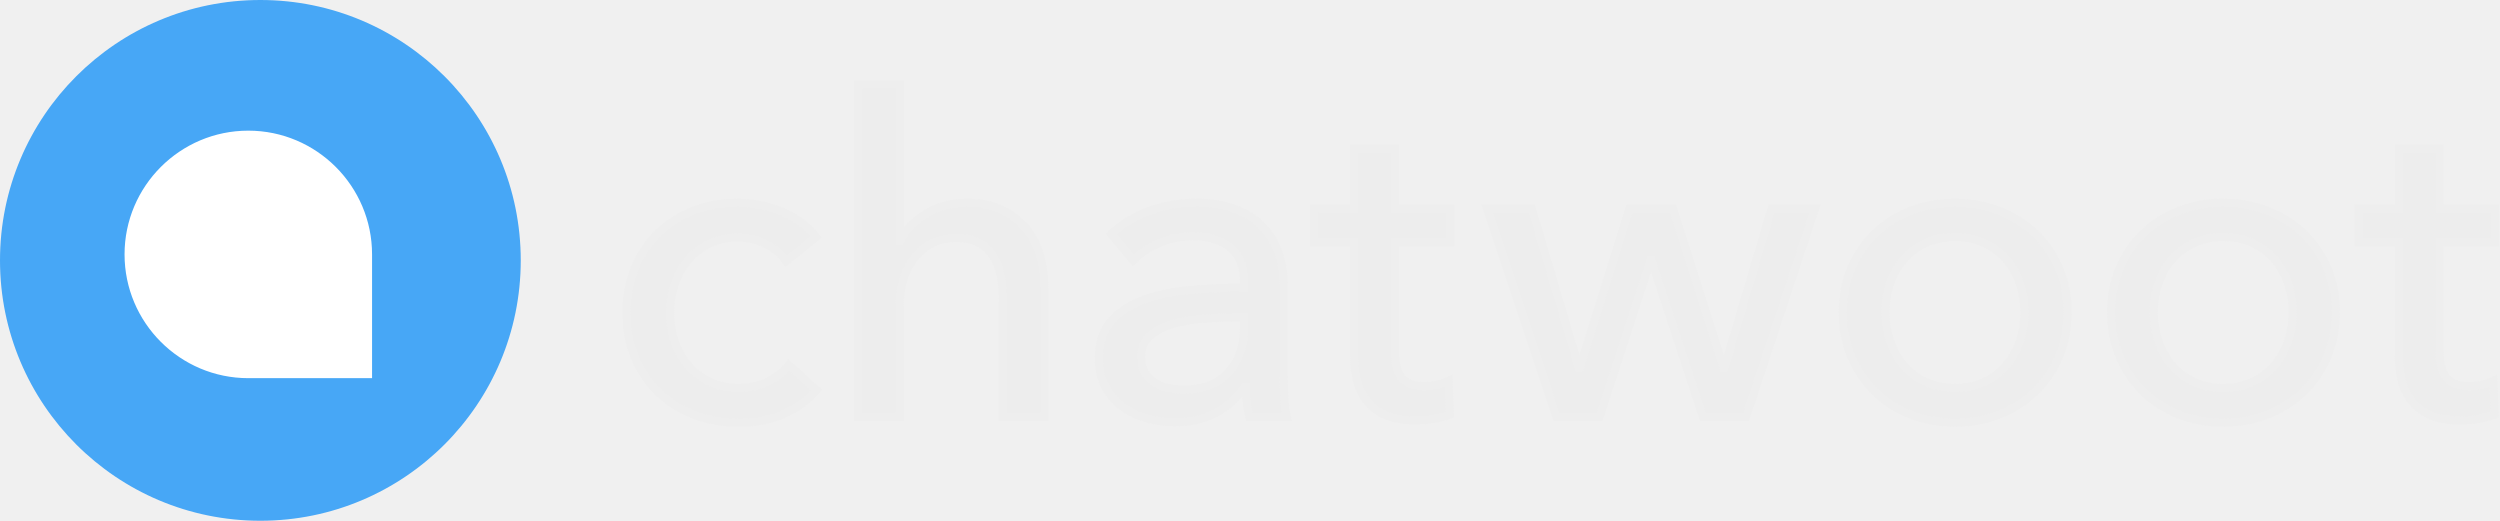
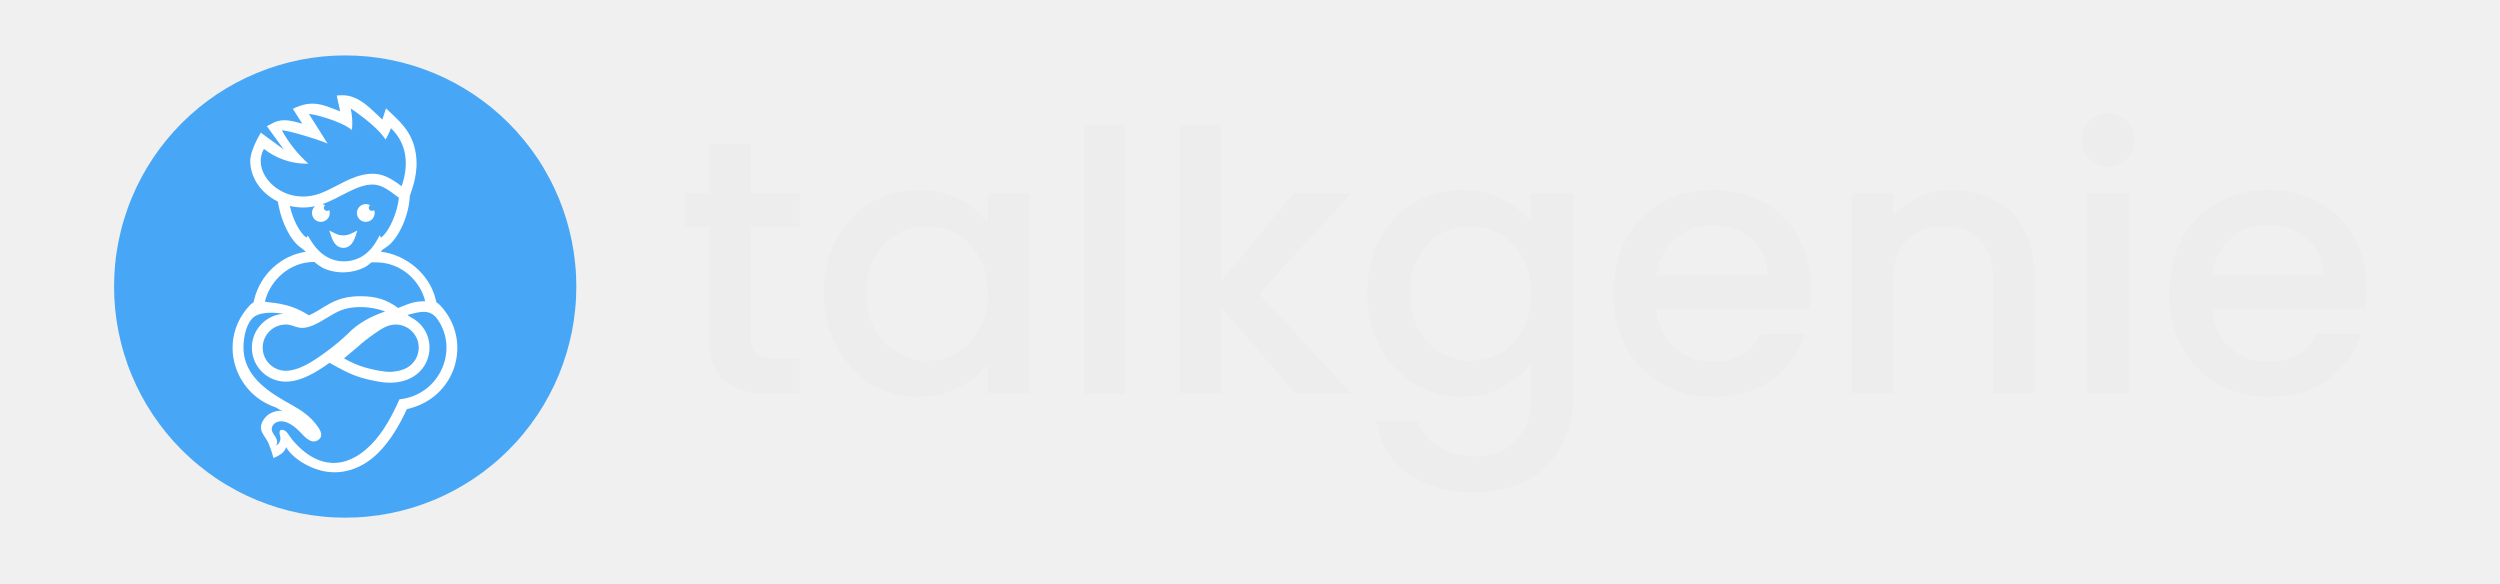
- <svg xmlns="http://www.w3.org/2000/svg" width="2458px" height="512px" viewBox="0 0 2458 512" version="1.1">
-   <g id="Page-1" stroke="none" stroke-width="1" fill="none" fill-rule="evenodd">
-     <g id="logo" fill-rule="nonzero">
-       <g id="woot-log">
-         <circle id="Oval" fill="#47A7F6" cx="256" cy="256" r="256" />
-         <path d="M362.808,368.808 L244.123,368.808 C178.699,368.808 125.457,315.562 125.457,250.122 C125.457,184.703 178.699,131.457 244.124,131.457 C309.565,131.457 362.808,184.703 362.808,250.122 L362.808,368.808 Z" id="Fill-1" stroke="#FFFFFF" stroke-width="6" fill="#FFFFFF" />
+ <svg xmlns="http://www.w3.org/2000/svg" width="300" zoomAndPan="magnify" viewBox="0 0 224.88 52.5" height="70" preserveAspectRatio="xMidYMid meet" version="1.0">
+   <defs>
+     <g />
+     <clipPath id="2a286e09fa">
+       <path d="M 10.207 4.988 L 51.809 4.988 L 51.809 46.59 L 10.207 46.59 Z M 10.207 4.988 " clip-rule="nonzero" />
+     </clipPath>
+     <clipPath id="9f6ee3658c">
+       <path d="M 20 8.57 L 42 8.57 L 42 42.742 L 20 42.742 Z M 20 8.57 " clip-rule="nonzero" />
+     </clipPath>
+   </defs>
+   <g clip-path="url(#2a286e09fa)">
+     <path fill="#47a7f6" d="M 51.809 25.789 C 51.809 26.469 51.777 27.148 51.707 27.828 C 51.641 28.504 51.543 29.18 51.41 29.848 C 51.277 30.516 51.109 31.176 50.914 31.828 C 50.715 32.48 50.484 33.121 50.227 33.75 C 49.965 34.379 49.676 34.992 49.352 35.594 C 49.031 36.195 48.684 36.777 48.305 37.344 C 47.926 37.91 47.52 38.457 47.086 38.984 C 46.656 39.512 46.199 40.016 45.715 40.496 C 45.234 40.98 44.73 41.438 44.203 41.867 C 43.676 42.301 43.129 42.707 42.562 43.086 C 41.996 43.465 41.414 43.812 40.812 44.133 C 40.211 44.457 39.598 44.746 38.969 45.008 C 38.34 45.266 37.699 45.496 37.047 45.695 C 36.395 45.891 35.734 46.059 35.066 46.191 C 34.398 46.324 33.723 46.422 33.047 46.488 C 32.367 46.559 31.688 46.59 31.008 46.59 C 30.324 46.59 29.648 46.559 28.969 46.488 C 28.289 46.422 27.617 46.324 26.949 46.191 C 26.281 46.059 25.621 45.891 24.969 45.695 C 24.316 45.496 23.676 45.266 23.047 45.008 C 22.418 44.746 21.801 44.457 21.203 44.133 C 20.602 43.812 20.016 43.465 19.449 43.086 C 18.883 42.707 18.336 42.301 17.812 41.867 C 17.285 41.438 16.781 40.98 16.297 40.496 C 15.816 40.016 15.359 39.512 14.926 38.984 C 14.496 38.457 14.09 37.91 13.711 37.344 C 13.332 36.777 12.984 36.195 12.66 35.594 C 12.34 34.992 12.051 34.379 11.789 33.75 C 11.527 33.121 11.301 32.48 11.102 31.828 C 10.902 31.176 10.738 30.516 10.605 29.848 C 10.473 29.18 10.371 28.504 10.305 27.828 C 10.238 27.148 10.207 26.469 10.207 25.789 C 10.207 25.105 10.238 24.426 10.305 23.75 C 10.371 23.07 10.473 22.398 10.605 21.73 C 10.738 21.062 10.902 20.402 11.102 19.75 C 11.301 19.098 11.527 18.457 11.789 17.828 C 12.051 17.199 12.34 16.582 12.66 15.984 C 12.984 15.383 13.332 14.797 13.711 14.23 C 14.09 13.664 14.496 13.117 14.926 12.594 C 15.359 12.066 15.816 11.562 16.297 11.078 C 16.781 10.598 17.285 10.141 17.812 9.707 C 18.336 9.277 18.883 8.871 19.449 8.492 C 20.016 8.113 20.602 7.766 21.203 7.441 C 21.801 7.121 22.418 6.832 23.047 6.57 C 23.676 6.309 24.316 6.082 24.969 5.883 C 25.621 5.684 26.281 5.52 26.949 5.387 C 27.617 5.254 28.289 5.152 28.969 5.086 C 29.648 5.02 30.324 4.988 31.008 4.988 C 31.688 4.988 32.367 5.02 33.047 5.086 C 33.723 5.152 34.398 5.254 35.066 5.387 C 35.734 5.52 36.395 5.684 37.047 5.883 C 37.699 6.082 38.34 6.309 38.969 6.57 C 39.598 6.832 40.211 7.121 40.812 7.441 C 41.414 7.766 41.996 8.113 42.562 8.492 C 43.129 8.871 43.676 9.277 44.203 9.707 C 44.73 10.141 45.234 10.598 45.715 11.078 C 46.199 11.562 46.656 12.066 47.086 12.594 C 47.52 13.117 47.926 13.664 48.305 14.23 C 48.684 14.797 49.031 15.383 49.352 15.984 C 49.676 16.582 49.965 17.199 50.227 17.828 C 50.484 18.457 50.715 19.098 50.914 19.75 C 51.109 20.402 51.277 21.062 51.41 21.73 C 51.543 22.398 51.641 23.07 51.707 23.75 C 51.777 24.426 51.809 25.105 51.809 25.789 Z M 51.809 25.789 " fill-opacity="1" fill-rule="nonzero" />
+   </g>
+   <g clip-path="url(#9f6ee3658c)">
+     <path fill="#ffffff" d="M 32.059 19.168 C 32.059 18.574 32.695 18.164 33.246 18.469 C 33.02 18.641 33.148 18.98 33.414 18.98 C 33.492 18.98 33.562 18.949 33.613 18.898 C 33.809 19.438 33.398 19.969 32.863 19.969 C 32.418 19.969 32.059 19.609 32.059 19.168 Z M 36.562 36.82 C 35.898 38.238 35.086 39.66 33.98 40.758 C 32.344 42.383 30.176 43 28.012 42.074 C 26.312 41.344 25.676 40.309 25.723 40.227 C 25.547 40.551 25.504 40.801 24.559 41.227 C 24.363 40.52 24.113 39.891 24.039 39.75 C 23.84 39.371 23.473 38.992 23.426 38.551 C 23.379 38.086 23.715 37.621 24.059 37.34 C 24.34 37.109 25.066 36.844 25.418 37.035 C 25.414 37.035 24.703 36.645 24.703 36.645 C 21.004 35.391 19.484 30.621 22.41 27.492 C 22.492 27.398 22.586 27.316 22.691 27.254 L 22.758 27.211 L 22.832 26.914 C 23.387 24.668 25.27 22.98 27.457 22.66 C 27.457 22.66 27.457 22.66 27.438 22.629 L 26.98 22.258 C 26.051 21.621 25.309 19.961 25.043 18.645 L 24.945 18.141 C 23.34 17.34 22.461 15.906 22.461 14.473 C 22.461 13.551 23.277 12.176 23.414 11.938 L 25.488 13.461 L 23.957 11.355 C 23.961 11.355 24.527 11.059 24.578 11.035 C 25.434 10.617 26.254 10.898 27.141 11.129 C 27.141 11.129 26.387 9.938 26.297 9.793 C 28.113 8.891 29.109 9.492 30.559 10.023 C 30.559 10.023 30.332 8.996 30.242 8.598 C 30.242 8.586 30.723 8.57 30.762 8.57 C 32.289 8.578 33.359 9.855 34.348 10.762 L 34.684 9.754 C 35.832 10.863 37.055 11.773 37.367 13.848 C 37.617 15.504 37.078 16.883 36.824 17.629 C 36.762 19.363 35.812 21.484 34.773 22.195 L 34.324 22.504 C 34.293 22.555 34.27 22.59 34.227 22.656 C 36.477 22.926 38.582 24.641 39.145 26.914 L 39.219 27.215 C 39.301 27.27 39.434 27.344 39.582 27.512 C 42.527 30.664 41.012 35.844 36.562 36.82 Z M 28.781 17.398 C 30.207 16.867 31.555 15.766 33.23 15.645 C 34.25 15.57 35.023 15.957 36.09 16.762 C 36.75 14.82 36.59 12.949 35.121 11.531 C 34.941 12.078 34.672 12.5 34.633 12.555 C 34.582 12.5 34.191 11.684 32.062 10.148 C 32.035 10.125 31.535 9.77 31.504 9.77 C 31.738 10.836 31.613 11.699 31.613 11.707 C 30.676 10.887 27.934 10.191 27.75 10.27 C 27.766 10.297 29.422 12.914 29.422 12.914 C 28.191 12.41 25.461 11.633 25.316 11.746 C 25.926 12.852 26.727 13.867 27.691 14.727 C 27.68 14.73 27.668 14.73 27.66 14.73 C 27.582 14.73 27.5 14.734 27.422 14.73 C 26.102 14.715 24.766 14.242 23.695 13.402 C 22.449 15.562 25.406 18.652 28.781 17.398 Z M 27.531 21.391 C 27.562 21.344 27.59 21.273 27.613 21.223 C 27.695 21.047 28.52 23.52 30.875 23.52 C 33.379 23.52 34.059 21.016 34.137 21.195 C 34.16 21.246 34.191 21.344 34.223 21.391 C 34.949 20.895 35.719 19.113 35.84 17.797 C 34.922 17.105 34.285 16.609 33.473 16.609 C 32.008 16.609 30.531 17.832 28.941 18.375 C 29.035 18.391 29.121 18.422 29.203 18.469 C 28.977 18.641 29.105 18.98 29.375 18.98 C 29.449 18.98 29.52 18.949 29.57 18.898 C 29.766 19.441 29.355 19.969 28.82 19.969 C 28.074 19.969 27.734 19.039 28.301 18.555 C 27.523 18.727 26.766 18.711 26.027 18.531 C 26.289 19.746 26.922 20.977 27.531 21.391 Z M 23.777 27.148 C 24.152 27.277 25.84 27.145 27.738 28.379 C 29.09 27.824 29.922 26.66 32.34 26.66 C 33.867 26.66 34.746 26.98 35.773 27.719 C 36.336 27.488 36.672 27.352 37.082 27.242 C 37.809 27.055 38.129 27.145 38.188 27.117 C 38.238 27.09 37.816 25.301 36.121 24.27 C 35.051 23.617 34.109 23.598 33.379 23.609 C 33.199 23.766 33.008 23.906 32.805 24.035 C 31.664 24.609 30.301 24.695 29.02 24.129 C 28.543 23.859 28.238 23.574 28.238 23.574 C 28.227 23.574 28.219 23.574 28.211 23.574 C 26.07 23.574 24.273 25.152 23.777 27.148 Z M 30.895 32.254 C 31.508 32.594 32.113 32.875 32.773 33.066 C 33.414 33.254 34.605 33.523 35.266 33.457 C 35.602 33.422 35.984 33.352 36.297 33.227 C 36.875 33.004 37.332 32.52 37.523 31.93 C 37.961 30.586 36.953 29.207 35.543 29.207 C 34.793 29.207 34.184 29.656 33.59 30.066 C 33.055 30.438 32.543 30.844 32.059 31.281 C 31.684 31.617 31.277 31.922 30.895 32.254 Z M 31.254 30.031 C 32.125 29.109 33.375 28.441 34.605 28.035 C 33.379 27.562 31.922 27.535 30.961 27.816 C 30.133 28.055 29.461 28.578 28.715 28.984 C 26.832 30.02 26.633 29.207 25.664 29.207 C 24.516 29.207 23.582 30.141 23.582 31.289 C 23.582 32.441 24.516 33.371 25.664 33.371 C 26.352 33.371 27.066 33.066 27.66 32.742 C 28.562 32.254 30.227 31.031 31.254 30.031 Z M 39.316 28.734 C 38.582 27.676 37.504 28.141 36.609 28.34 C 36.703 28.41 36.793 28.477 36.887 28.543 C 39.672 29.914 39.062 34.445 35.008 34.445 C 34.301 34.445 33.188 34.207 32.5 34.004 C 31.395 33.68 30.598 33.207 29.59 32.652 C 28.469 33.469 27.047 34.348 25.664 34.348 C 24.176 34.348 22.934 33.281 22.664 31.867 C 22.312 30.051 23.648 28.348 25.48 28.238 C 24.992 28.168 24.461 28.121 23.973 28.16 C 23.383 28.203 22.887 28.363 22.59 28.719 C 22.004 29.398 21.801 30.66 21.863 31.574 C 22.082 34.617 25.484 35.941 26.875 36.848 C 27.41 37.191 27.906 37.586 28.309 38.094 C 28.641 38.516 29.203 39.207 28.547 39.621 C 27.934 40.016 27.309 39.258 26.938 38.871 C 25.387 37.258 24.348 38.043 24.398 38.66 C 24.422 38.926 24.617 39.133 24.754 39.359 C 24.883 39.578 24.961 39.891 24.762 40.09 C 25 40.023 25.152 39.77 25.18 39.523 C 25.203 39.301 25.07 39.09 25.105 38.867 C 25.137 38.672 25.312 38.645 25.488 38.715 C 25.84 38.859 25.891 39.191 26.457 39.824 C 28.516 42.109 30.988 42.355 33.293 40.066 C 34.426 38.941 35.246 37.391 35.891 35.938 C 39.477 35.57 41.277 31.539 39.316 28.734 Z M 30.664 22.293 C 30.785 22.32 30.902 22.32 31.02 22.293 C 31.746 22.137 31.914 21.309 32.098 20.746 C 31.598 21 31.32 21.184 30.84 21.184 C 30.359 21.184 30.086 21.004 29.582 20.746 C 29.777 21.34 29.941 22.141 30.664 22.293 Z M 30.664 22.293 " fill-opacity="1" fill-rule="nonzero" />
+   </g>
+   <g fill="#ededed" fill-opacity="1">
+     <g transform="translate(60.72723, 35.41311)">
+       <g>
+         <path d="M 6.797 -14.969 L 6.797 -5 C 6.797 -4.32 6.953 -3.836 7.266 -3.547 C 7.586 -3.254 8.129 -3.109 8.891 -3.109 L 11.172 -3.109 L 11.172 0 L 8.234 0 C 6.555 0 5.27 -0.391 4.375 -1.172 C 3.488 -1.961 3.047 -3.238 3.047 -5 L 3.047 -14.969 L 0.922 -14.969 L 0.922 -18.016 L 3.047 -18.016 L 3.047 -22.484 L 6.797 -22.484 L 6.797 -18.016 L 11.172 -18.016 L 11.172 -14.969 Z M 6.797 -14.969 " />
      </g>
-       <path d="M772.982,256.848 C768.658,250.217 762.171,244.667 753.522,240.198 C744.872,235.73 735.647,233.495 725.844,233.495 C715.177,233.495 705.735,235.513 697.518,239.55 C689.302,243.586 682.31,248.992 676.544,255.767 C670.778,262.542 666.381,270.398 663.354,279.336 C660.327,288.273 658.813,297.643 658.813,307.446 C658.813,317.248 660.327,326.618 663.354,335.555 C666.381,344.493 670.778,352.349 676.544,359.124 C682.31,365.899 689.374,371.305 697.735,375.341 C706.095,379.378 715.609,381.396 726.277,381.396 C736.656,381.396 746.098,379.378 754.603,375.341 C763.108,371.305 770.099,365.827 775.577,358.908 L802.822,383.558 C794.173,393.649 783.361,401.505 770.387,407.127 C757.414,412.749 742.71,415.56 726.277,415.56 C710.42,415.56 695.789,412.965 682.382,407.776 C668.976,402.586 657.372,395.307 647.569,385.937 C637.767,376.567 630.055,365.251 624.433,351.989 C618.811,338.727 616,323.879 616,307.446 C616,291.3 618.739,276.597 624.217,263.335 C629.695,250.073 637.335,238.685 647.137,229.171 C656.939,219.657 668.544,212.305 681.95,207.115 C695.356,201.926 709.843,199.331 725.412,199.331 C739.827,199.331 754.17,202.214 768.441,207.98 C782.713,213.746 794.028,222.107 802.389,233.063 L772.982,256.848 Z M885.421,236.09 C890.322,225.999 898.683,217.35 910.504,210.143 C922.324,202.935 935.586,199.331 950.29,199.331 C963.552,199.331 974.94,201.565 984.454,206.034 C993.968,210.503 1001.896,216.485 1008.239,223.981 C1014.582,231.477 1019.267,240.27 1022.294,250.361 C1025.321,260.452 1026.835,271.263 1026.835,282.795 L1026.835,409.938 L986.184,409.938 L986.184,296.634 C986.184,288.273 985.535,280.345 984.238,272.849 C982.94,265.353 980.562,258.722 977.102,252.956 C973.643,247.19 968.958,242.577 963.047,239.117 C957.137,235.658 949.425,233.928 939.911,233.928 C923.766,233.928 910.504,240.054 900.125,252.307 C889.746,264.56 884.556,280.921 884.556,301.391 L884.556,409.938 L843.905,409.938 L843.905,83 L884.556,83 L884.556,236.09 L885.421,236.09 Z M1223.171,277.174 C1223.171,261.893 1218.558,250.577 1209.332,243.226 C1200.106,235.874 1187.853,232.198 1172.573,232.198 C1161.041,232.198 1150.157,234.432 1139.923,238.901 C1129.688,243.37 1121.111,249.064 1114.191,255.983 L1092.568,230.036 C1102.659,220.522 1114.984,213.026 1129.544,207.548 C1144.103,202.07 1159.743,199.331 1176.465,199.331 C1191.169,199.331 1203.926,201.421 1214.738,205.602 C1225.549,209.782 1234.415,215.476 1241.334,222.684 C1248.253,229.892 1253.443,238.396 1256.902,248.199 C1260.362,258.001 1262.092,268.524 1262.092,279.768 L1262.092,369.287 C1262.092,376.206 1262.308,383.486 1262.741,391.126 C1263.173,398.766 1263.966,405.037 1265.119,409.938 L1228.36,409.938 C1226.054,400.136 1224.9,390.333 1224.9,380.531 L1223.603,380.531 C1216.107,391.487 1206.665,399.991 1195.277,406.046 C1183.889,412.1 1170.411,415.128 1154.842,415.128 C1146.77,415.128 1138.337,414.046 1129.544,411.884 C1120.75,409.722 1112.75,406.19 1105.542,401.289 C1098.334,396.388 1092.352,389.901 1087.595,381.828 C1082.838,373.756 1080.46,363.809 1080.46,351.989 C1080.46,336.42 1084.64,324.095 1093.001,315.014 C1101.362,305.932 1112.317,299.013 1125.868,294.256 C1139.418,289.499 1154.698,286.399 1171.708,284.958 C1188.718,283.516 1205.872,282.795 1223.171,282.795 L1223.171,277.174 Z M1213.224,312.203 C1203.133,312.203 1192.682,312.635 1181.871,313.5 C1171.059,314.365 1161.257,316.095 1152.464,318.689 C1143.67,321.284 1136.391,325.176 1130.625,330.366 C1124.859,335.555 1121.976,342.475 1121.976,351.124 C1121.976,357.178 1123.201,362.224 1125.651,366.26 C1128.102,370.296 1131.345,373.612 1135.382,376.206 C1139.418,378.801 1143.887,380.603 1148.788,381.612 C1153.689,382.621 1158.734,383.126 1163.924,383.126 C1182.952,383.126 1197.584,377.432 1207.818,366.044 C1218.053,354.655 1223.171,340.312 1223.171,323.014 L1223.171,312.203 L1213.224,312.203 Z M1425.993,238.252 L1371.504,238.252 L1371.504,345.069 C1371.504,357.467 1373.81,366.332 1378.423,371.666 C1383.036,376.999 1390.388,379.666 1400.478,379.666 C1404.226,379.666 1408.263,379.234 1412.587,378.369 C1416.912,377.504 1420.804,376.206 1424.264,374.477 L1425.561,407.776 C1420.66,409.506 1415.254,410.875 1409.344,411.884 C1403.433,412.893 1397.307,413.398 1390.964,413.398 C1371.648,413.398 1356.872,408.064 1346.637,397.397 C1336.402,386.729 1331.285,370.729 1331.285,349.394 L1331.285,238.252 L1291.931,238.252 L1291.931,204.953 L1331.285,204.953 L1331.285,146.139 L1371.504,146.139 L1371.504,204.953 L1425.993,204.953 L1425.993,238.252 Z M1506.078,204.953 L1552.351,361.503 L1553.216,361.503 L1602.083,204.953 L1644.897,204.953 L1694.629,361.503 L1695.494,361.503 L1741.767,204.953 L1784.581,204.953 L1716.685,409.938 L1674.304,409.938 L1623.706,255.983 L1622.841,255.983 L1572.676,409.938 L1530.295,409.938 L1461.967,204.953 L1506.078,204.953 Z M2032.811,307.013 C2032.811,322.87 2030,337.429 2024.378,350.691 C2018.756,363.953 2010.972,375.413 2001.026,385.072 C1991.079,394.73 1979.331,402.226 1965.78,407.56 C1952.23,412.893 1937.671,415.56 1922.102,415.56 C1906.534,415.56 1891.974,412.893 1878.424,407.56 C1864.873,402.226 1853.197,394.73 1843.395,385.072 C1833.592,375.413 1825.88,363.953 1820.258,350.691 C1814.636,337.429 1811.825,322.87 1811.825,307.013 C1811.825,291.156 1814.636,276.669 1820.258,263.551 C1825.88,250.433 1833.592,239.117 1843.395,229.603 C1853.197,220.089 1864.873,212.665 1878.424,207.332 C1891.974,201.998 1906.534,199.331 1922.102,199.331 C1937.671,199.331 1952.23,201.998 1965.78,207.332 C1979.331,212.665 1991.079,220.089 2001.026,229.603 C2010.972,239.117 2018.756,250.433 2024.378,263.551 C2030,276.669 2032.811,291.156 2032.811,307.013 Z M1990.43,307.013 C1990.43,297.211 1988.917,287.841 1985.89,278.903 C1982.862,269.966 1978.466,262.11 1972.7,255.334 C1966.934,248.559 1959.798,243.154 1951.293,239.117 C1942.788,235.081 1933.058,233.063 1922.102,233.063 C1911.146,233.063 1901.416,235.081 1892.911,239.117 C1884.406,243.154 1877.271,248.559 1871.505,255.334 C1865.738,262.11 1861.342,269.966 1858.315,278.903 C1855.287,287.841 1853.774,297.211 1853.774,307.013 C1853.774,316.816 1855.287,326.185 1858.315,335.123 C1861.342,344.06 1865.738,351.989 1871.505,358.908 C1877.271,365.827 1884.406,371.305 1892.911,375.341 C1901.416,379.378 1911.146,381.396 1922.102,381.396 C1933.058,381.396 1942.788,379.378 1951.293,375.341 C1959.798,371.305 1966.934,365.827 1972.7,358.908 C1978.466,351.989 1982.862,344.06 1985.89,335.123 C1988.917,326.185 1990.43,316.816 1990.43,307.013 Z M2296.611,307.013 C2296.611,322.87 2293.8,337.429 2288.178,350.691 C2282.556,363.953 2274.771,375.413 2264.825,385.072 C2254.878,394.73 2243.13,402.226 2229.58,407.56 C2216.029,412.893 2201.47,415.56 2185.901,415.56 C2170.333,415.56 2155.774,412.893 2142.223,407.56 C2128.673,402.226 2116.996,394.73 2107.194,385.072 C2097.392,375.413 2089.68,363.953 2084.058,350.691 C2078.436,337.429 2075.625,322.87 2075.625,307.013 C2075.625,291.156 2078.436,276.669 2084.058,263.551 C2089.68,250.433 2097.392,239.117 2107.194,229.603 C2116.996,220.089 2128.673,212.665 2142.223,207.332 C2155.774,201.998 2170.333,199.331 2185.901,199.331 C2201.47,199.331 2216.029,201.998 2229.58,207.332 C2243.13,212.665 2254.878,220.089 2264.825,229.603 C2274.771,239.117 2282.556,250.433 2288.178,263.551 C2293.8,276.669 2296.611,291.156 2296.611,307.013 Z M2254.23,307.013 C2254.23,297.211 2252.716,287.841 2249.689,278.903 C2246.662,269.966 2242.265,262.11 2236.499,255.334 C2230.733,248.559 2223.597,243.154 2215.092,239.117 C2206.587,235.081 2196.857,233.063 2185.901,233.063 C2174.946,233.063 2165.215,235.081 2156.71,239.117 C2148.205,243.154 2141.07,248.559 2135.304,255.334 C2129.538,262.11 2125.141,269.966 2122.114,278.903 C2119.087,287.841 2117.573,297.211 2117.573,307.013 C2117.573,316.816 2119.087,326.185 2122.114,335.123 C2125.141,344.06 2129.538,351.989 2135.304,358.908 C2141.07,365.827 2148.205,371.305 2156.71,375.341 C2165.215,379.378 2174.946,381.396 2185.901,381.396 C2196.857,381.396 2206.587,379.378 2215.092,375.341 C2223.597,371.305 2230.733,365.827 2236.499,358.908 C2242.265,351.989 2246.662,344.06 2249.689,335.123 C2252.716,326.185 2254.23,316.816 2254.23,307.013 Z M2453.16,238.252 L2398.671,238.252 L2398.671,345.069 C2398.671,357.467 2400.977,366.332 2405.59,371.666 C2410.203,376.999 2417.554,379.666 2427.645,379.666 C2431.393,379.666 2435.429,379.234 2439.754,378.369 C2444.079,377.504 2447.971,376.206 2451.43,374.477 L2452.728,407.776 C2447.827,409.506 2442.421,410.875 2436.511,411.884 C2430.6,412.893 2424.474,413.398 2418.131,413.398 C2398.815,413.398 2384.039,408.064 2373.804,397.397 C2363.569,386.729 2358.452,370.729 2358.452,349.394 L2358.452,238.252 L2319.098,238.252 L2319.098,204.953 L2358.452,204.953 L2358.452,146.139 L2398.671,146.139 L2398.671,204.953 L2453.16,204.953 L2453.16,238.252 Z" id="chatwoot" stroke="#EEEEEE" stroke-width="8" fill="#EDEDED" />
+     </g>
+   </g>
+   <g fill="#ededed" fill-opacity="1">
+     <g transform="translate(72.88739, 35.41311)">
+       <g>
+         <path d="M 1.203 -9.094 C 1.203 -10.895 1.578 -12.492 2.328 -13.891 C 3.086 -15.285 4.113 -16.367 5.406 -17.141 C 6.707 -17.922 8.141 -18.312 9.703 -18.312 C 11.117 -18.312 12.352 -18.031 13.406 -17.469 C 14.469 -16.914 15.316 -16.223 15.953 -15.391 L 15.953 -18.016 L 19.703 -18.016 L 19.703 0 L 15.953 0 L 15.953 -2.688 C 15.316 -1.832 14.453 -1.117 13.359 -0.547 C 12.273 0.016 11.035 0.297 9.641 0.297 C 8.098 0.297 6.68 -0.098 5.391 -0.891 C 4.109 -1.691 3.086 -2.805 2.328 -4.234 C 1.578 -5.66 1.203 -7.281 1.203 -9.094 Z M 15.953 -9.016 C 15.953 -10.266 15.695 -11.344 15.188 -12.25 C 14.676 -13.164 14.004 -13.863 13.172 -14.344 C 12.348 -14.82 11.457 -15.062 10.5 -15.062 C 9.531 -15.062 8.629 -14.828 7.797 -14.359 C 6.973 -13.891 6.305 -13.203 5.797 -12.297 C 5.285 -11.398 5.031 -10.332 5.031 -9.094 C 5.031 -7.844 5.285 -6.75 5.797 -5.812 C 6.305 -4.875 6.984 -4.16 7.828 -3.672 C 8.672 -3.18 9.562 -2.938 10.5 -2.938 C 11.457 -2.938 12.348 -3.176 13.172 -3.656 C 14.004 -4.133 14.676 -4.836 15.188 -5.766 C 15.695 -6.691 15.953 -7.773 15.953 -9.016 Z M 15.953 -9.016 " />
+       </g>
+     </g>
+   </g>
+   <g fill="#ededed" fill-opacity="1">
+     <g transform="translate(95.05027, 35.41311)">
+       <g>
+         <path d="M 6.172 -24.188 L 6.172 0 L 2.453 0 L 2.453 -24.188 Z M 6.172 -24.188 " />
+       </g>
+     </g>
+   </g>
+   <g fill="#ededed" fill-opacity="1">
+     <g transform="translate(103.6801, 35.41311)">
+       <g>
+         <path d="M 9.578 -8.984 L 17.875 0 L 12.844 0 L 6.172 -7.75 L 6.172 0 L 2.453 0 L 2.453 -24.188 L 6.172 -24.188 L 6.172 -10.141 L 12.719 -18.016 L 17.875 -18.016 Z M 9.578 -8.984 " />
+       </g>
+     </g>
+   </g>
+   <g fill="#ededed" fill-opacity="1">
+     <g transform="translate(121.7896, 35.41311)">
+       <g>
+         <path d="M 9.703 -18.312 C 11.098 -18.312 12.332 -18.031 13.406 -17.469 C 14.488 -16.914 15.336 -16.223 15.953 -15.391 L 15.953 -18.016 L 19.703 -18.016 L 19.703 0.297 C 19.703 1.953 19.352 3.426 18.656 4.719 C 17.969 6.02 16.961 7.039 15.641 7.781 C 14.316 8.52 12.742 8.891 10.922 8.891 C 8.473 8.891 6.441 8.316 4.828 7.172 C 3.223 6.023 2.312 4.473 2.094 2.516 L 5.781 2.516 C 6.062 3.453 6.664 4.207 7.594 4.781 C 8.52 5.363 9.629 5.656 10.922 5.656 C 12.422 5.656 13.633 5.195 14.562 4.281 C 15.488 3.363 15.953 2.035 15.953 0.297 L 15.953 -2.719 C 15.316 -1.863 14.457 -1.145 13.375 -0.562 C 12.301 0.008 11.078 0.297 9.703 0.297 C 8.141 0.297 6.707 -0.098 5.406 -0.891 C 4.113 -1.691 3.086 -2.805 2.328 -4.234 C 1.578 -5.66 1.203 -7.281 1.203 -9.094 C 1.203 -10.895 1.578 -12.492 2.328 -13.891 C 3.086 -15.285 4.113 -16.367 5.406 -17.141 C 6.707 -17.922 8.141 -18.312 9.703 -18.312 Z M 15.953 -9.016 C 15.953 -10.266 15.695 -11.344 15.188 -12.25 C 14.676 -13.164 14.004 -13.863 13.172 -14.344 C 12.348 -14.82 11.457 -15.062 10.5 -15.062 C 9.531 -15.062 8.629 -14.828 7.797 -14.359 C 6.973 -13.891 6.305 -13.203 5.797 -12.297 C 5.285 -11.398 5.031 -10.332 5.031 -9.094 C 5.031 -7.844 5.285 -6.75 5.797 -5.812 C 6.305 -4.875 6.984 -4.16 7.828 -3.672 C 8.672 -3.18 9.562 -2.938 10.5 -2.938 C 11.457 -2.938 12.348 -3.176 13.172 -3.656 C 14.004 -4.133 14.676 -4.836 15.188 -5.766 C 15.695 -6.691 15.953 -7.773 15.953 -9.016 Z M 15.953 -9.016 " />
+       </g>
+     </g>
+   </g>
+   <g fill="#ededed" fill-opacity="1">
+     <g transform="translate(143.9524, 35.41311)">
+       <g>
+         <path d="M 18.953 -9.453 C 18.953 -8.773 18.91 -8.16 18.828 -7.609 L 5.062 -7.609 C 5.176 -6.172 5.711 -5.016 6.672 -4.141 C 7.629 -3.273 8.805 -2.844 10.203 -2.844 C 12.203 -2.844 13.617 -3.68 14.453 -5.359 L 18.469 -5.359 C 17.926 -3.703 16.941 -2.344 15.516 -1.281 C 14.086 -0.227 12.316 0.297 10.203 0.297 C 8.473 0.297 6.926 -0.086 5.562 -0.859 C 4.207 -1.641 3.141 -2.734 2.359 -4.141 C 1.586 -5.547 1.203 -7.172 1.203 -9.016 C 1.203 -10.867 1.578 -12.5 2.328 -13.906 C 3.086 -15.312 4.145 -16.395 5.5 -17.156 C 6.863 -17.926 8.43 -18.312 10.203 -18.312 C 11.898 -18.312 13.41 -17.938 14.734 -17.188 C 16.066 -16.445 17.102 -15.406 17.844 -14.062 C 18.582 -12.727 18.953 -11.191 18.953 -9.453 Z M 15.062 -10.625 C 15.039 -12 14.551 -13.098 13.594 -13.922 C 12.633 -14.754 11.445 -15.172 10.031 -15.172 C 8.75 -15.172 7.648 -14.758 6.734 -13.938 C 5.816 -13.125 5.27 -12.02 5.094 -10.625 Z M 15.062 -10.625 " />
+       </g>
+     </g>
+   </g>
+   <g fill="#ededed" fill-opacity="1">
+     <g transform="translate(164.1213, 35.41311)">
+       <g>
+         <path d="M 11.531 -18.312 C 12.945 -18.312 14.219 -18.016 15.344 -17.422 C 16.469 -16.836 17.344 -15.969 17.969 -14.812 C 18.602 -13.656 18.922 -12.258 18.922 -10.625 L 18.922 0 L 15.234 0 L 15.234 -10.062 C 15.234 -11.676 14.828 -12.91 14.016 -13.766 C 13.211 -14.629 12.113 -15.062 10.719 -15.062 C 9.32 -15.062 8.211 -14.629 7.391 -13.766 C 6.578 -12.91 6.172 -11.676 6.172 -10.062 L 6.172 0 L 2.453 0 L 2.453 -18.016 L 6.172 -18.016 L 6.172 -15.953 C 6.785 -16.691 7.566 -17.27 8.516 -17.688 C 9.461 -18.102 10.469 -18.312 11.531 -18.312 Z M 11.531 -18.312 " />
+       </g>
+     </g>
+   </g>
+   <g fill="#ededed" fill-opacity="1">
+     <g transform="translate(185.3362, 35.41311)">
+       <g>
+         <path d="M 4.344 -20.391 C 3.664 -20.391 3.098 -20.617 2.641 -21.078 C 2.191 -21.535 1.969 -22.102 1.969 -22.781 C 1.969 -23.457 2.191 -24.023 2.641 -24.484 C 3.098 -24.941 3.664 -25.172 4.344 -25.172 C 5 -25.172 5.555 -24.941 6.016 -24.484 C 6.473 -24.023 6.703 -23.457 6.703 -22.781 C 6.703 -22.102 6.473 -21.535 6.016 -21.078 C 5.555 -20.617 5 -20.391 4.344 -20.391 Z M 6.172 -18.016 L 6.172 0 L 2.453 0 L 2.453 -18.016 Z M 6.172 -18.016 " />
+       </g>
+     </g>
+   </g>
+   <g fill="#ededed" fill-opacity="1">
+     <g transform="translate(193.966, 35.41311)">
+       <g>
+         <path d="M 18.953 -9.453 C 18.953 -8.773 18.91 -8.16 18.828 -7.609 L 5.062 -7.609 C 5.176 -6.172 5.711 -5.016 6.672 -4.141 C 7.629 -3.273 8.805 -2.844 10.203 -2.844 C 12.203 -2.844 13.617 -3.68 14.453 -5.359 L 18.469 -5.359 C 17.926 -3.703 16.941 -2.344 15.516 -1.281 C 14.086 -0.227 12.316 0.297 10.203 0.297 C 8.473 0.297 6.926 -0.086 5.562 -0.859 C 4.207 -1.641 3.141 -2.734 2.359 -4.141 C 1.586 -5.547 1.203 -7.172 1.203 -9.016 C 1.203 -10.867 1.578 -12.5 2.328 -13.906 C 3.086 -15.312 4.145 -16.395 5.5 -17.156 C 6.863 -17.926 8.43 -18.312 10.203 -18.312 C 11.898 -18.312 13.41 -17.938 14.734 -17.188 C 16.066 -16.445 17.102 -15.406 17.844 -14.062 C 18.582 -12.727 18.953 -11.191 18.953 -9.453 Z M 15.062 -10.625 C 15.039 -12 14.551 -13.098 13.594 -13.922 C 12.633 -14.754 11.445 -15.172 10.031 -15.172 C 8.75 -15.172 7.648 -14.758 6.734 -13.938 C 5.816 -13.125 5.27 -12.02 5.094 -10.625 Z M 15.062 -10.625 " />
+       </g>
    </g>
  </g>
</svg>
